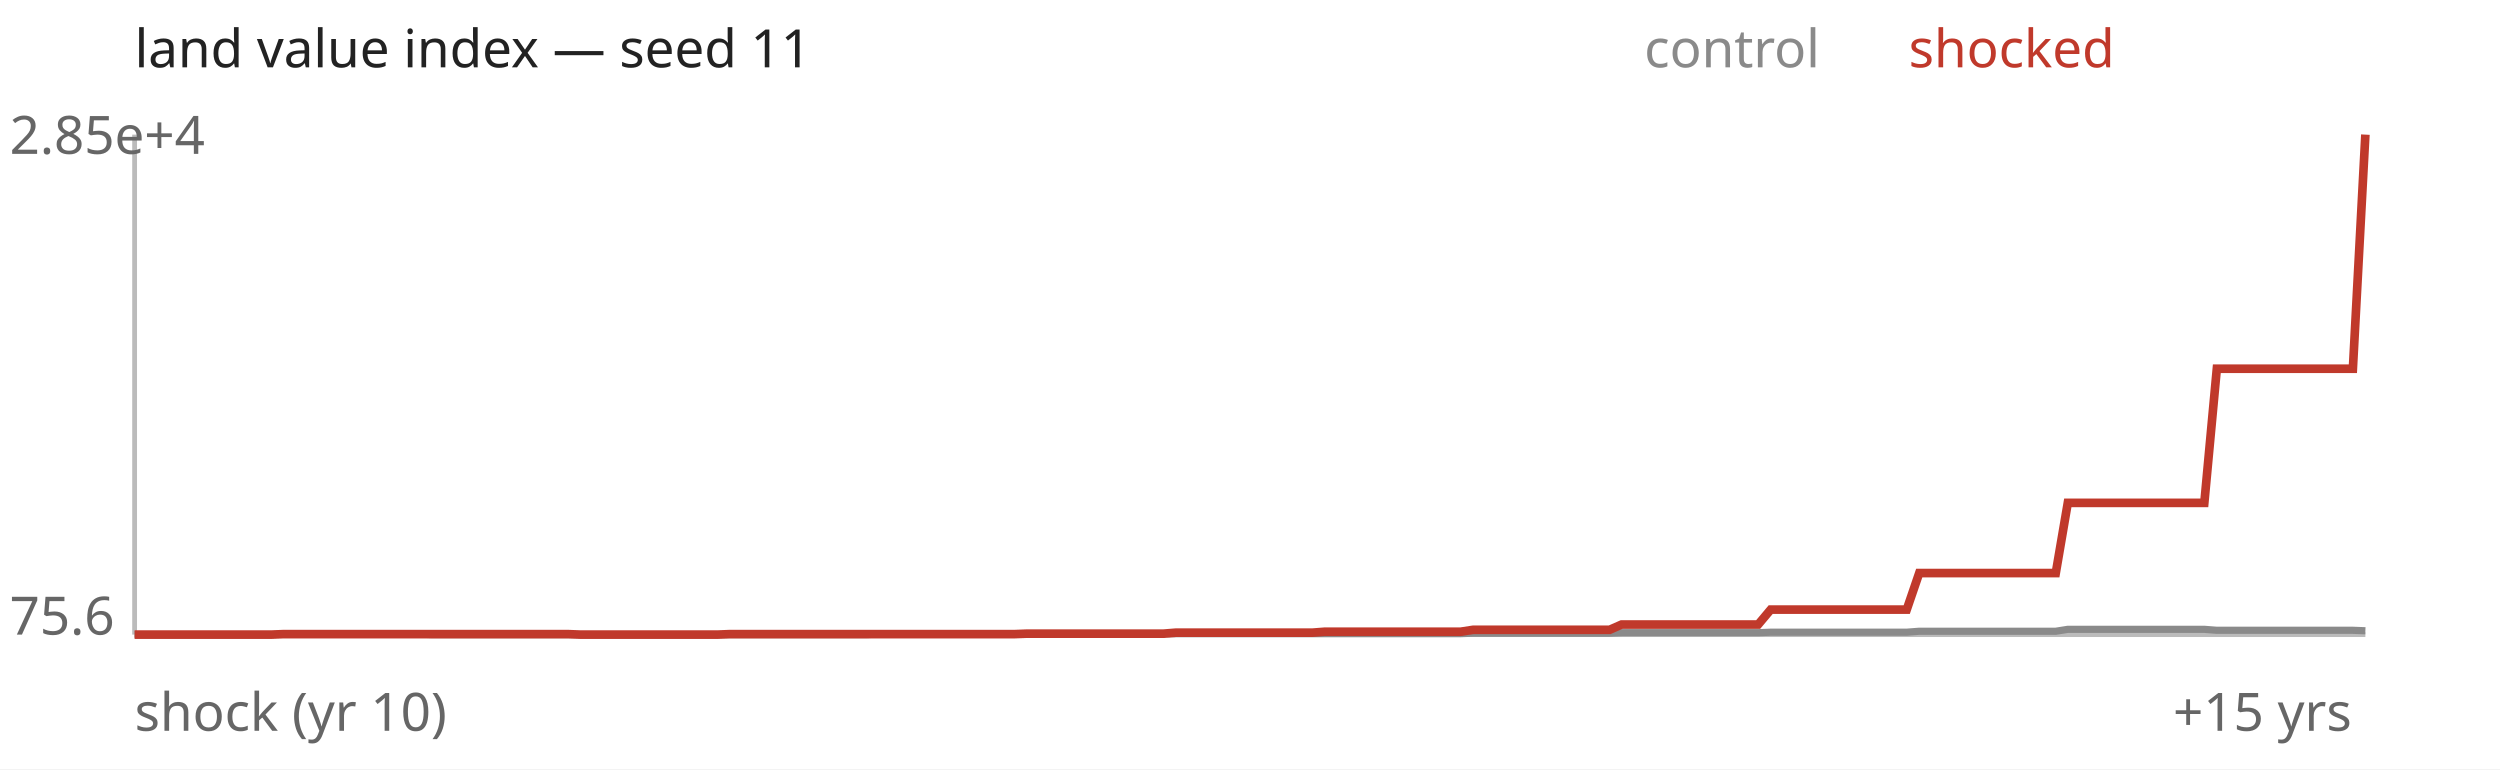
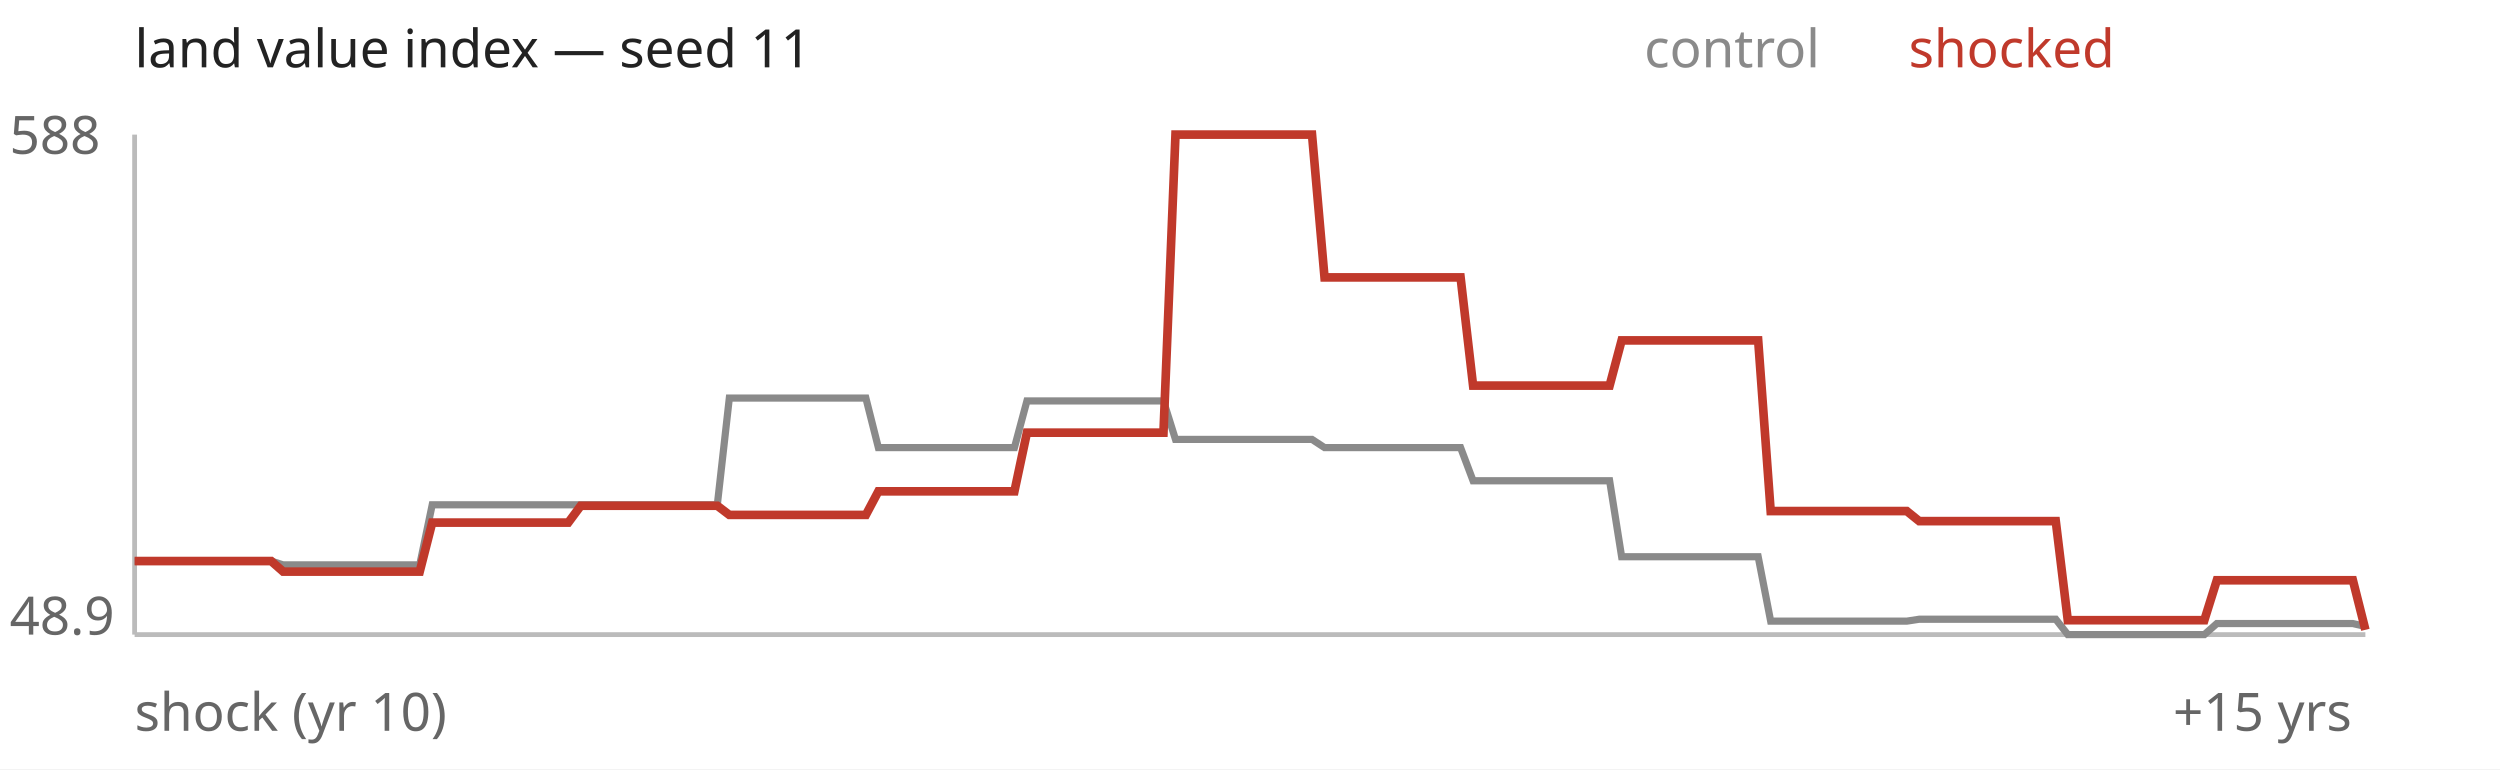
<svg xmlns="http://www.w3.org/2000/svg" width="520" height="160" viewBox="0 0 520 160" font-family="sans-serif" font-size="11">
  <rect width="520" height="160" fill="#fff" />
  <text x="28" y="14" fill="#222">land value index — seed 11</text>
  <line x1="28" y1="132" x2="492" y2="132" stroke="#bbb" />
  <line x1="28" y1="28" x2="28" y2="132" stroke="#bbb" />
-   <text x="2" y="32" fill="#666">2.85e+4</text>
-   <text x="2" y="132" fill="#666">75.6</text>
+   <text x="2" y="32" fill="#666">588</text>
+   <text x="2" y="132" fill="#666">48.9</text>
  <text x="28" y="152" fill="#666">shock (yr 10)</text>
  <text x="452" y="152" fill="#666">+15 yrs</text>
-   <polyline fill="none" stroke="#8a8a8a" stroke-width="1.5" points="28.0,132.0 30.6,132.0 33.2,132.0 35.7,132.0 38.3,132.0 40.9,132.0 43.5,132.0 46.0,132.0 48.6,132.0 51.2,132.0 53.8,132.0 56.4,132.0 58.9,131.9 61.5,131.9 64.1,131.9 66.7,131.9 69.2,131.9 71.8,131.9 74.4,131.9 77.0,131.9 79.6,131.9 82.1,131.9 84.7,131.9 87.3,131.9 89.9,132.0 92.4,132.0 95.0,132.0 97.6,132.0 100.2,132.0 102.8,132.0 105.3,132.0 107.9,132.0 110.5,132.0 113.1,132.0 115.6,132.0 118.2,132.0 120.8,132.0 123.4,132.0 126.0,132.0 128.5,132.0 131.1,132.0 133.7,132.0 136.3,132.0 138.8,132.0 141.4,132.0 144.0,132.0 146.6,132.0 149.2,132.0 151.7,132.0 154.3,132.0 156.9,132.0 159.5,132.0 162.0,132.0 164.6,132.0 167.2,132.0 169.8,132.0 172.4,132.0 174.9,132.0 177.5,132.0 180.1,132.0 182.7,131.9 185.2,131.9 187.8,131.9 190.4,131.9 193.0,131.9 195.6,131.9 198.1,131.9 200.7,131.9 203.3,131.9 205.9,131.9 208.4,131.9 211.0,131.9 213.6,131.8 216.2,131.8 218.8,131.8 221.3,131.8 223.9,131.8 226.5,131.8 229.1,131.8 231.6,131.8 234.2,131.8 236.8,131.8 239.4,131.8 242.0,131.8 244.5,131.8 247.1,131.8 249.7,131.8 252.3,131.8 254.8,131.8 257.4,131.8 260.0,131.8 262.6,131.8 265.2,131.8 267.7,131.8 270.3,131.8 272.9,131.8 275.5,131.8 278.0,131.8 280.6,131.8 283.2,131.8 285.8,131.8 288.4,131.8 290.9,131.8 293.5,131.8 296.1,131.8 298.7,131.8 301.2,131.8 303.8,131.8 306.4,131.7 309.0,131.7 311.6,131.7 314.1,131.7 316.7,131.7 319.3,131.7 321.9,131.7 324.4,131.7 327.0,131.7 329.6,131.7 332.2,131.7 334.8,131.7 337.3,131.6 339.9,131.6 342.5,131.6 345.1,131.6 347.6,131.6 350.2,131.6 352.8,131.6 355.4,131.6 358.0,131.6 360.5,131.6 363.1,131.6 365.7,131.6 368.3,131.5 370.8,131.5 373.4,131.5 376.0,131.5 378.6,131.5 381.2,131.5 383.7,131.5 386.3,131.5 388.9,131.5 391.5,131.5 394.0,131.5 396.6,131.5 399.2,131.3 401.8,131.3 404.4,131.3 406.9,131.3 409.5,131.3 412.1,131.3 414.7,131.3 417.2,131.3 419.8,131.3 422.4,131.3 425.0,131.3 427.6,131.3 430.1,130.9 432.7,130.9 435.3,130.9 437.9,130.9 440.4,130.9 443.0,130.9 445.6,130.9 448.2,130.9 450.8,130.9 453.3,130.9 455.9,130.9 458.5,130.9 461.1,131.1 463.6,131.1 466.2,131.1 468.8,131.1 471.4,131.1 474.0,131.1 476.5,131.1 479.1,131.1 481.7,131.1 484.3,131.1 486.8,131.1 489.4,131.1 492.0,131.2" />
-   <polyline fill="none" stroke="#c0392b" stroke-width="1.8" points="28.0,132.0 30.6,132.0 33.2,132.0 35.7,132.0 38.3,132.0 40.9,132.0 43.5,132.0 46.0,132.0 48.6,132.0 51.2,132.0 53.8,132.0 56.4,132.0 58.9,131.9 61.5,131.9 64.1,131.9 66.7,131.9 69.2,131.9 71.8,131.9 74.4,131.9 77.0,131.9 79.6,131.9 82.1,131.9 84.7,131.9 87.3,131.9 89.9,131.9 92.4,131.9 95.0,131.9 97.6,131.9 100.2,131.9 102.8,131.9 105.3,131.9 107.9,131.9 110.5,131.9 113.1,131.9 115.6,131.9 118.2,131.9 120.8,132.0 123.4,132.0 126.0,132.0 128.5,132.0 131.1,132.0 133.7,132.0 136.3,132.0 138.8,132.0 141.4,132.0 144.0,132.0 146.6,132.0 149.2,132.0 151.7,131.9 154.3,131.9 156.9,131.9 159.5,131.9 162.0,131.9 164.6,131.9 167.2,131.9 169.8,131.9 172.4,131.9 174.9,131.9 177.5,131.9 180.1,131.9 182.7,131.9 185.2,131.9 187.8,131.9 190.4,131.9 193.0,131.9 195.6,131.9 198.1,131.9 200.7,131.9 203.3,131.9 205.9,131.9 208.4,131.9 211.0,131.9 213.6,131.8 216.2,131.8 218.8,131.8 221.3,131.8 223.9,131.8 226.5,131.8 229.1,131.8 231.6,131.8 234.2,131.8 236.8,131.8 239.4,131.8 242.0,131.8 244.5,131.6 247.1,131.6 249.7,131.6 252.3,131.6 254.8,131.6 257.4,131.6 260.0,131.6 262.6,131.6 265.2,131.6 267.7,131.6 270.3,131.6 272.9,131.6 275.5,131.4 278.0,131.4 280.6,131.4 283.2,131.4 285.8,131.4 288.4,131.4 290.9,131.4 293.5,131.4 296.1,131.4 298.7,131.4 301.2,131.4 303.8,131.4 306.4,131.0 309.0,131.0 311.6,131.0 314.1,131.0 316.7,131.0 319.3,131.0 321.9,131.0 324.4,131.0 327.0,131.0 329.6,131.0 332.2,131.0 334.8,131.0 337.3,129.9 339.9,129.9 342.5,129.9 345.1,129.9 347.6,129.9 350.2,129.9 352.8,129.9 355.4,129.9 358.0,129.9 360.5,129.9 363.1,129.9 365.7,129.9 368.3,126.8 370.8,126.8 373.4,126.8 376.0,126.8 378.6,126.8 381.2,126.8 383.7,126.8 386.3,126.8 388.9,126.8 391.5,126.8 394.0,126.8 396.6,126.8 399.2,119.2 401.8,119.2 404.4,119.2 406.9,119.2 409.5,119.2 412.1,119.2 414.7,119.2 417.2,119.2 419.8,119.2 422.4,119.2 425.0,119.2 427.6,119.2 430.1,104.6 432.7,104.6 435.3,104.6 437.9,104.6 440.4,104.6 443.0,104.6 445.6,104.6 448.2,104.6 450.8,104.6 453.3,104.6 455.9,104.6 458.5,104.6 461.1,76.7 463.6,76.7 466.2,76.7 468.8,76.7 471.4,76.7 474.0,76.7 476.5,76.7 479.1,76.7 481.7,76.7 484.3,76.7 486.8,76.7 489.4,76.7 492.0,28.0" />
+   <polyline fill="none" stroke="#8a8a8a" stroke-width="1.5" points="28.0,116.7 30.6,116.7 33.2,116.7 35.7,116.7 38.3,116.7 40.9,116.7 43.5,116.7 46.0,116.7 48.6,116.7 51.2,116.7 53.8,116.7 56.4,116.7 58.9,117.5 61.5,117.5 64.1,117.5 66.7,117.5 69.2,117.5 71.8,117.5 74.4,117.5 77.0,117.5 79.6,117.5 82.1,117.5 84.7,117.5 87.3,117.5 89.9,105.0 92.4,105.0 95.0,105.0 97.6,105.0 100.2,105.0 102.8,105.0 105.3,105.0 107.9,105.0 110.5,105.0 113.1,105.0 115.6,105.0 118.2,105.0 120.8,105.0 123.4,105.0 126.0,105.0 128.5,105.0 131.1,105.0 133.7,105.0 136.3,105.0 138.8,105.0 141.4,105.0 144.0,105.0 146.6,105.0 149.2,105.0 151.7,82.8 154.3,82.8 156.9,82.8 159.5,82.8 162.0,82.8 164.6,82.8 167.2,82.8 169.8,82.8 172.4,82.8 174.9,82.8 177.5,82.8 180.1,82.8 182.7,93.1 185.2,93.1 187.8,93.1 190.4,93.1 193.0,93.1 195.6,93.1 198.1,93.1 200.7,93.1 203.3,93.1 205.9,93.1 208.4,93.1 211.0,93.1 213.6,83.4 216.2,83.4 218.8,83.4 221.3,83.4 223.9,83.4 226.5,83.4 229.1,83.4 231.6,83.4 234.2,83.4 236.8,83.4 239.4,83.4 242.0,83.4 244.5,91.4 247.1,91.4 249.7,91.4 252.3,91.4 254.8,91.4 257.4,91.4 260.0,91.4 262.6,91.4 265.2,91.4 267.7,91.4 270.3,91.4 272.9,91.4 275.5,93.1 278.0,93.1 280.6,93.1 283.2,93.1 285.8,93.1 288.4,93.1 290.9,93.1 293.5,93.1 296.1,93.1 298.7,93.1 301.2,93.1 303.8,93.1 306.4,100.0 309.0,100.0 311.6,100.0 314.1,100.0 316.7,100.0 319.3,100.0 321.9,100.0 324.4,100.0 327.0,100.0 329.6,100.0 332.2,100.0 334.8,100.0 337.3,115.8 339.9,115.8 342.5,115.8 345.1,115.8 347.6,115.8 350.2,115.8 352.8,115.8 355.4,115.8 358.0,115.8 360.5,115.8 363.1,115.8 365.7,115.8 368.3,129.2 370.8,129.2 373.4,129.2 376.0,129.2 378.6,129.2 381.2,129.2 383.7,129.2 386.3,129.2 388.9,129.2 391.5,129.2 394.0,129.2 396.6,129.2 399.2,128.8 401.8,128.8 404.4,128.8 406.9,128.8 409.5,128.8 412.1,128.8 414.7,128.8 417.2,128.8 419.8,128.8 422.4,128.8 425.0,128.8 427.6,128.8 430.1,132.0 432.7,132.0 435.3,132.0 437.9,132.0 440.4,132.0 443.0,132.0 445.6,132.0 448.2,132.0 450.8,132.0 453.3,132.0 455.9,132.0 458.5,132.0 461.1,129.7 463.6,129.7 466.2,129.7 468.8,129.7 471.4,129.7 474.0,129.7 476.5,129.7 479.1,129.7 481.7,129.7 484.3,129.7 486.8,129.7 489.4,129.7 492.0,130.3" />
+   <polyline fill="none" stroke="#c0392b" stroke-width="1.8" points="28.0,116.7 30.6,116.7 33.2,116.7 35.7,116.7 38.3,116.7 40.9,116.7 43.5,116.7 46.0,116.7 48.6,116.7 51.2,116.7 53.8,116.7 56.4,116.7 58.9,118.9 61.5,118.9 64.1,118.9 66.7,118.9 69.2,118.9 71.8,118.9 74.4,118.9 77.0,118.9 79.6,118.9 82.1,118.9 84.7,118.9 87.3,118.9 89.9,108.7 92.4,108.7 95.0,108.7 97.6,108.7 100.2,108.7 102.8,108.7 105.3,108.7 107.9,108.7 110.5,108.7 113.1,108.7 115.6,108.7 118.2,108.7 120.8,105.2 123.4,105.2 126.0,105.2 128.5,105.2 131.1,105.2 133.7,105.2 136.3,105.2 138.8,105.2 141.4,105.2 144.0,105.2 146.6,105.2 149.2,105.2 151.7,107.1 154.3,107.1 156.9,107.1 159.5,107.1 162.0,107.1 164.6,107.1 167.2,107.1 169.8,107.1 172.4,107.1 174.9,107.1 177.5,107.1 180.1,107.1 182.7,102.2 185.2,102.2 187.8,102.2 190.4,102.2 193.0,102.2 195.6,102.2 198.1,102.2 200.7,102.2 203.3,102.2 205.9,102.2 208.4,102.2 211.0,102.2 213.6,90.0 216.2,90.0 218.8,90.0 221.3,90.0 223.9,90.0 226.5,90.0 229.1,90.0 231.6,90.0 234.2,90.0 236.8,90.0 239.4,90.0 242.0,90.0 244.5,28.0 247.1,28.0 249.7,28.0 252.3,28.0 254.8,28.0 257.4,28.0 260.0,28.0 262.6,28.0 265.2,28.0 267.7,28.0 270.3,28.0 272.9,28.0 275.5,57.7 278.0,57.7 280.6,57.7 283.2,57.7 285.8,57.7 288.4,57.7 290.9,57.7 293.5,57.7 296.1,57.7 298.7,57.7 301.2,57.7 303.8,57.7 306.4,80.2 309.0,80.2 311.6,80.2 314.1,80.2 316.7,80.2 319.3,80.2 321.9,80.2 324.4,80.2 327.0,80.2 329.6,80.2 332.2,80.2 334.8,80.2 337.3,70.8 339.9,70.8 342.5,70.8 345.1,70.8 347.6,70.8 350.2,70.8 352.8,70.8 355.4,70.8 358.0,70.8 360.5,70.8 363.1,70.8 365.7,70.8 368.3,106.3 370.8,106.3 373.4,106.3 376.0,106.3 378.6,106.3 381.2,106.3 383.7,106.3 386.3,106.3 388.9,106.3 391.5,106.3 394.0,106.3 396.6,106.3 399.2,108.4 401.8,108.4 404.4,108.4 406.9,108.4 409.5,108.4 412.1,108.4 414.7,108.4 417.2,108.4 419.8,108.4 422.4,108.4 425.0,108.4 427.6,108.4 430.1,129.0 432.7,129.0 435.3,129.0 437.9,129.0 440.4,129.0 443.0,129.0 445.6,129.0 448.2,129.0 450.8,129.0 453.3,129.0 455.9,129.0 458.5,129.0 461.1,120.7 463.6,120.7 466.2,120.7 468.8,120.7 471.4,120.7 474.0,120.7 476.5,120.7 479.1,120.7 481.7,120.7 484.3,120.7 486.8,120.7 489.4,120.7 492.0,131.0" />
  <text x="342" y="14" fill="#8a8a8a">control</text>
  <text x="397" y="14" fill="#c0392b">shocked</text>
</svg>
